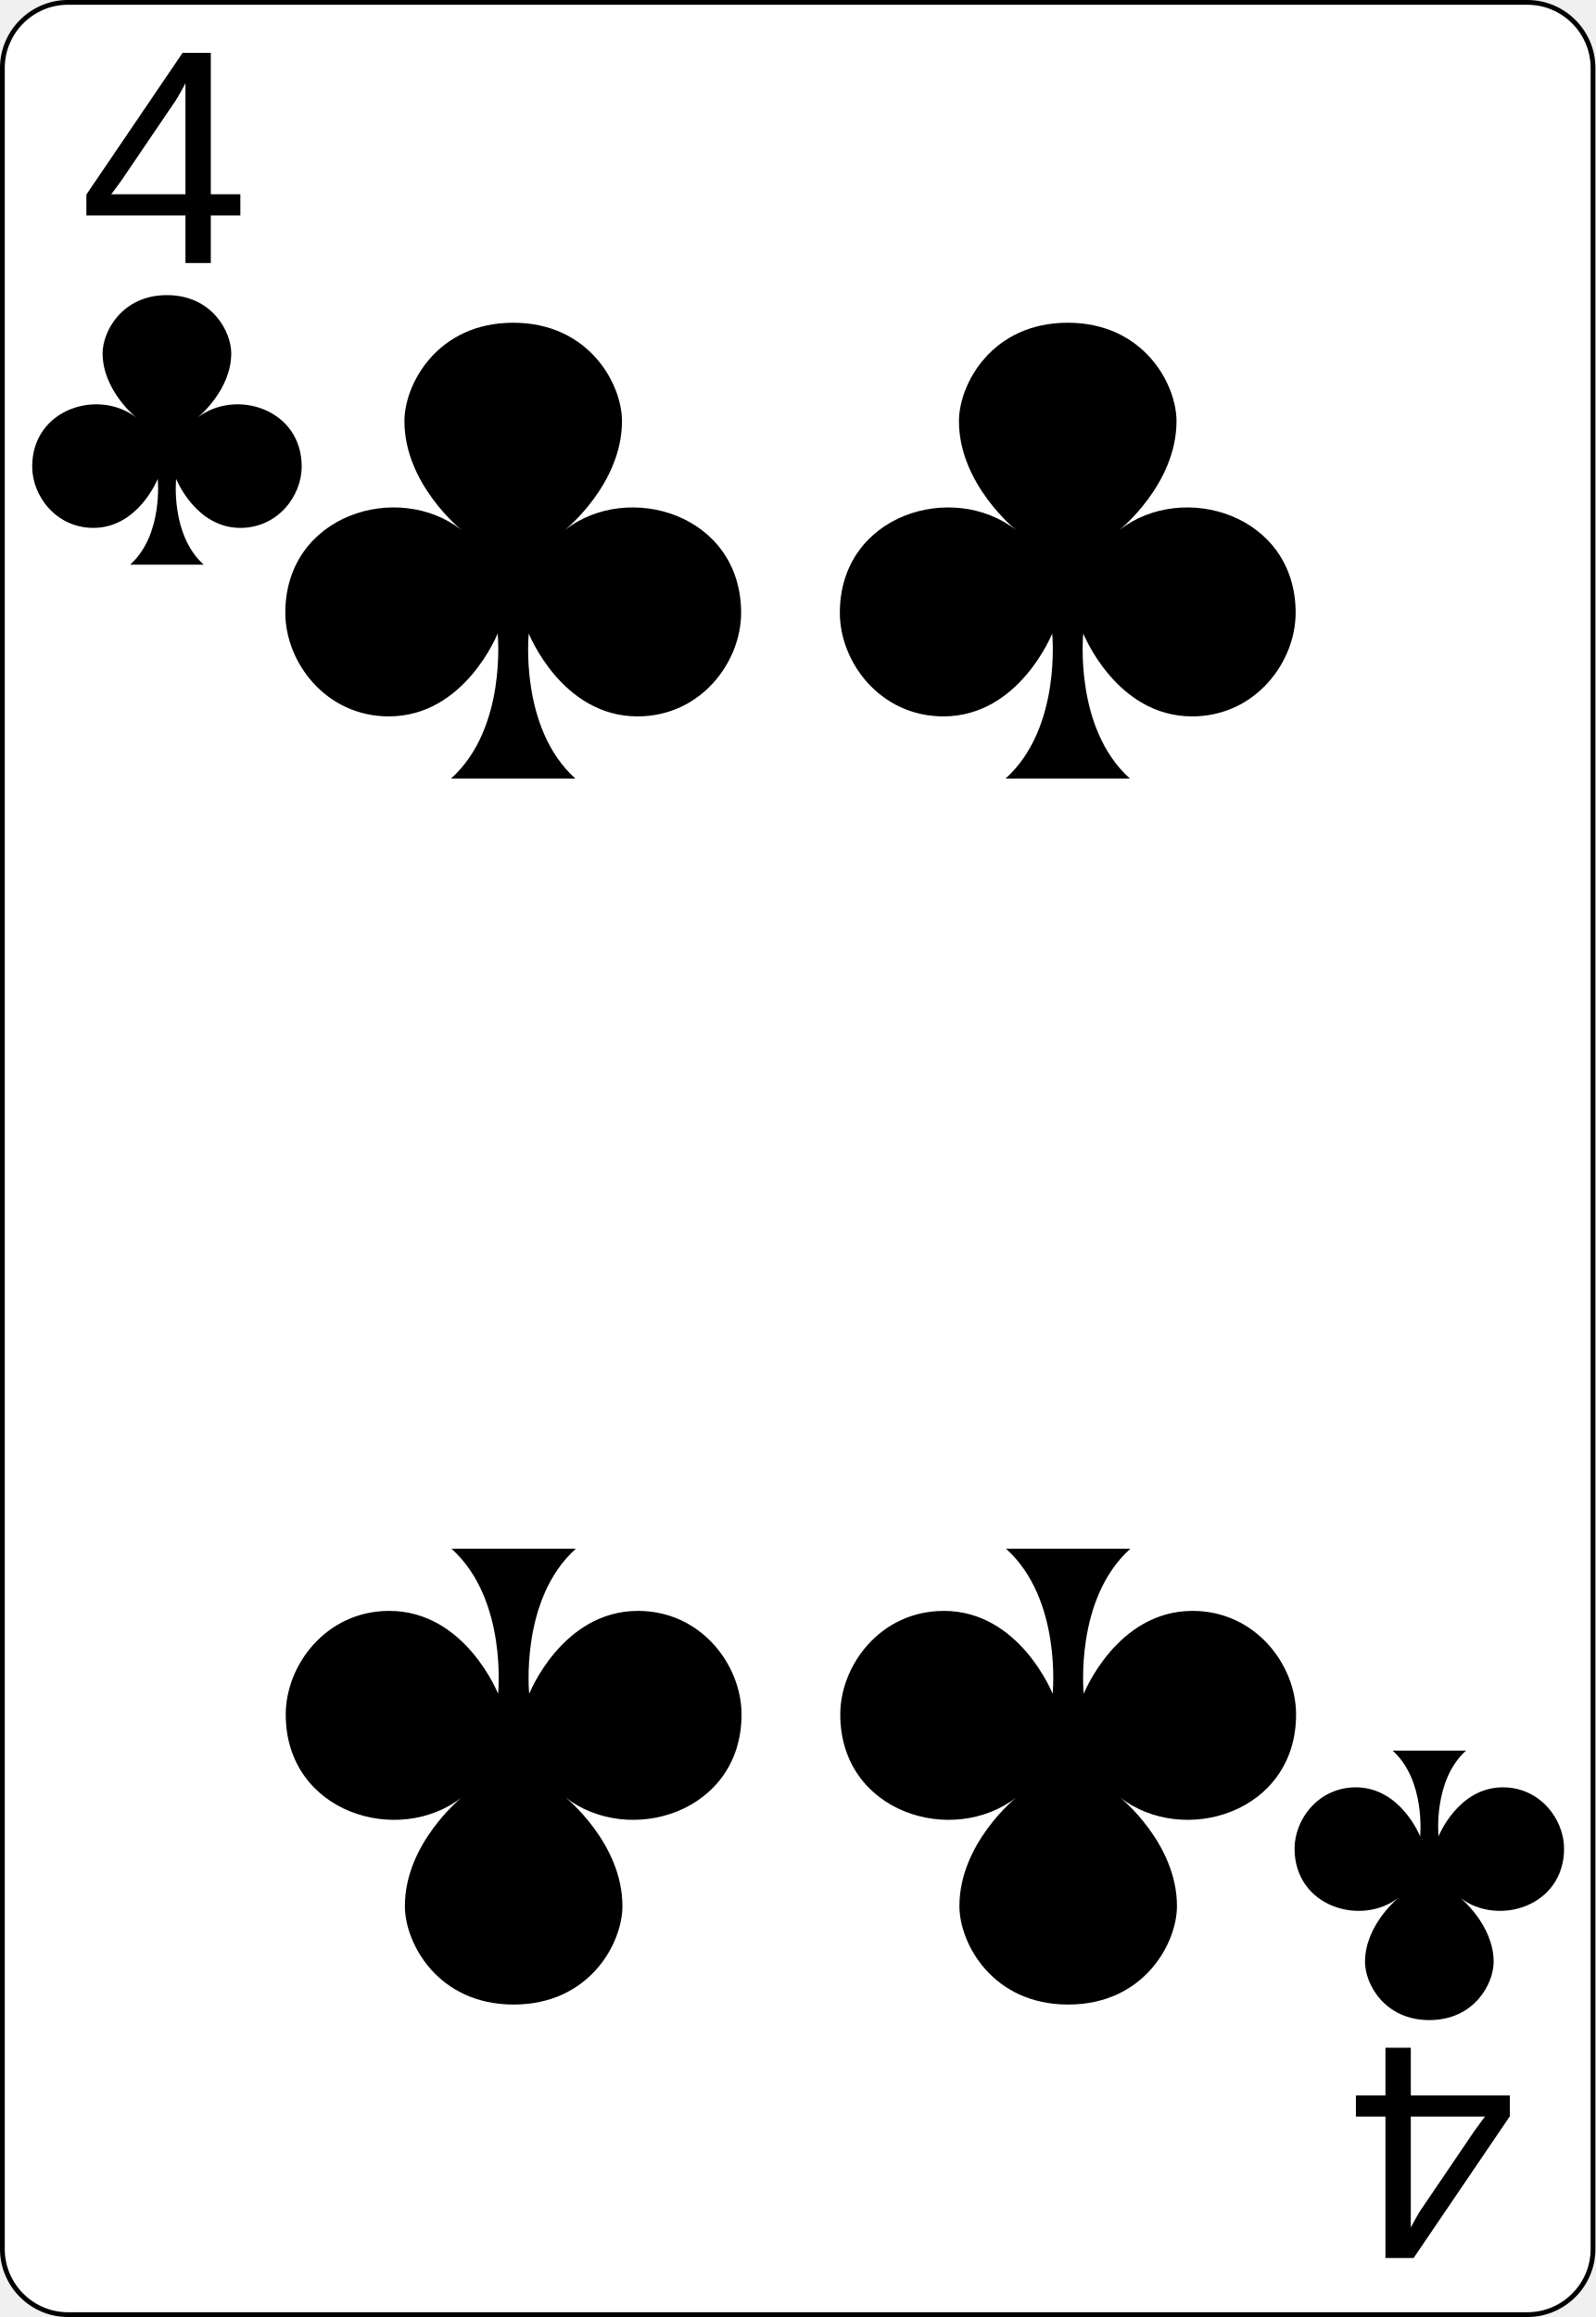
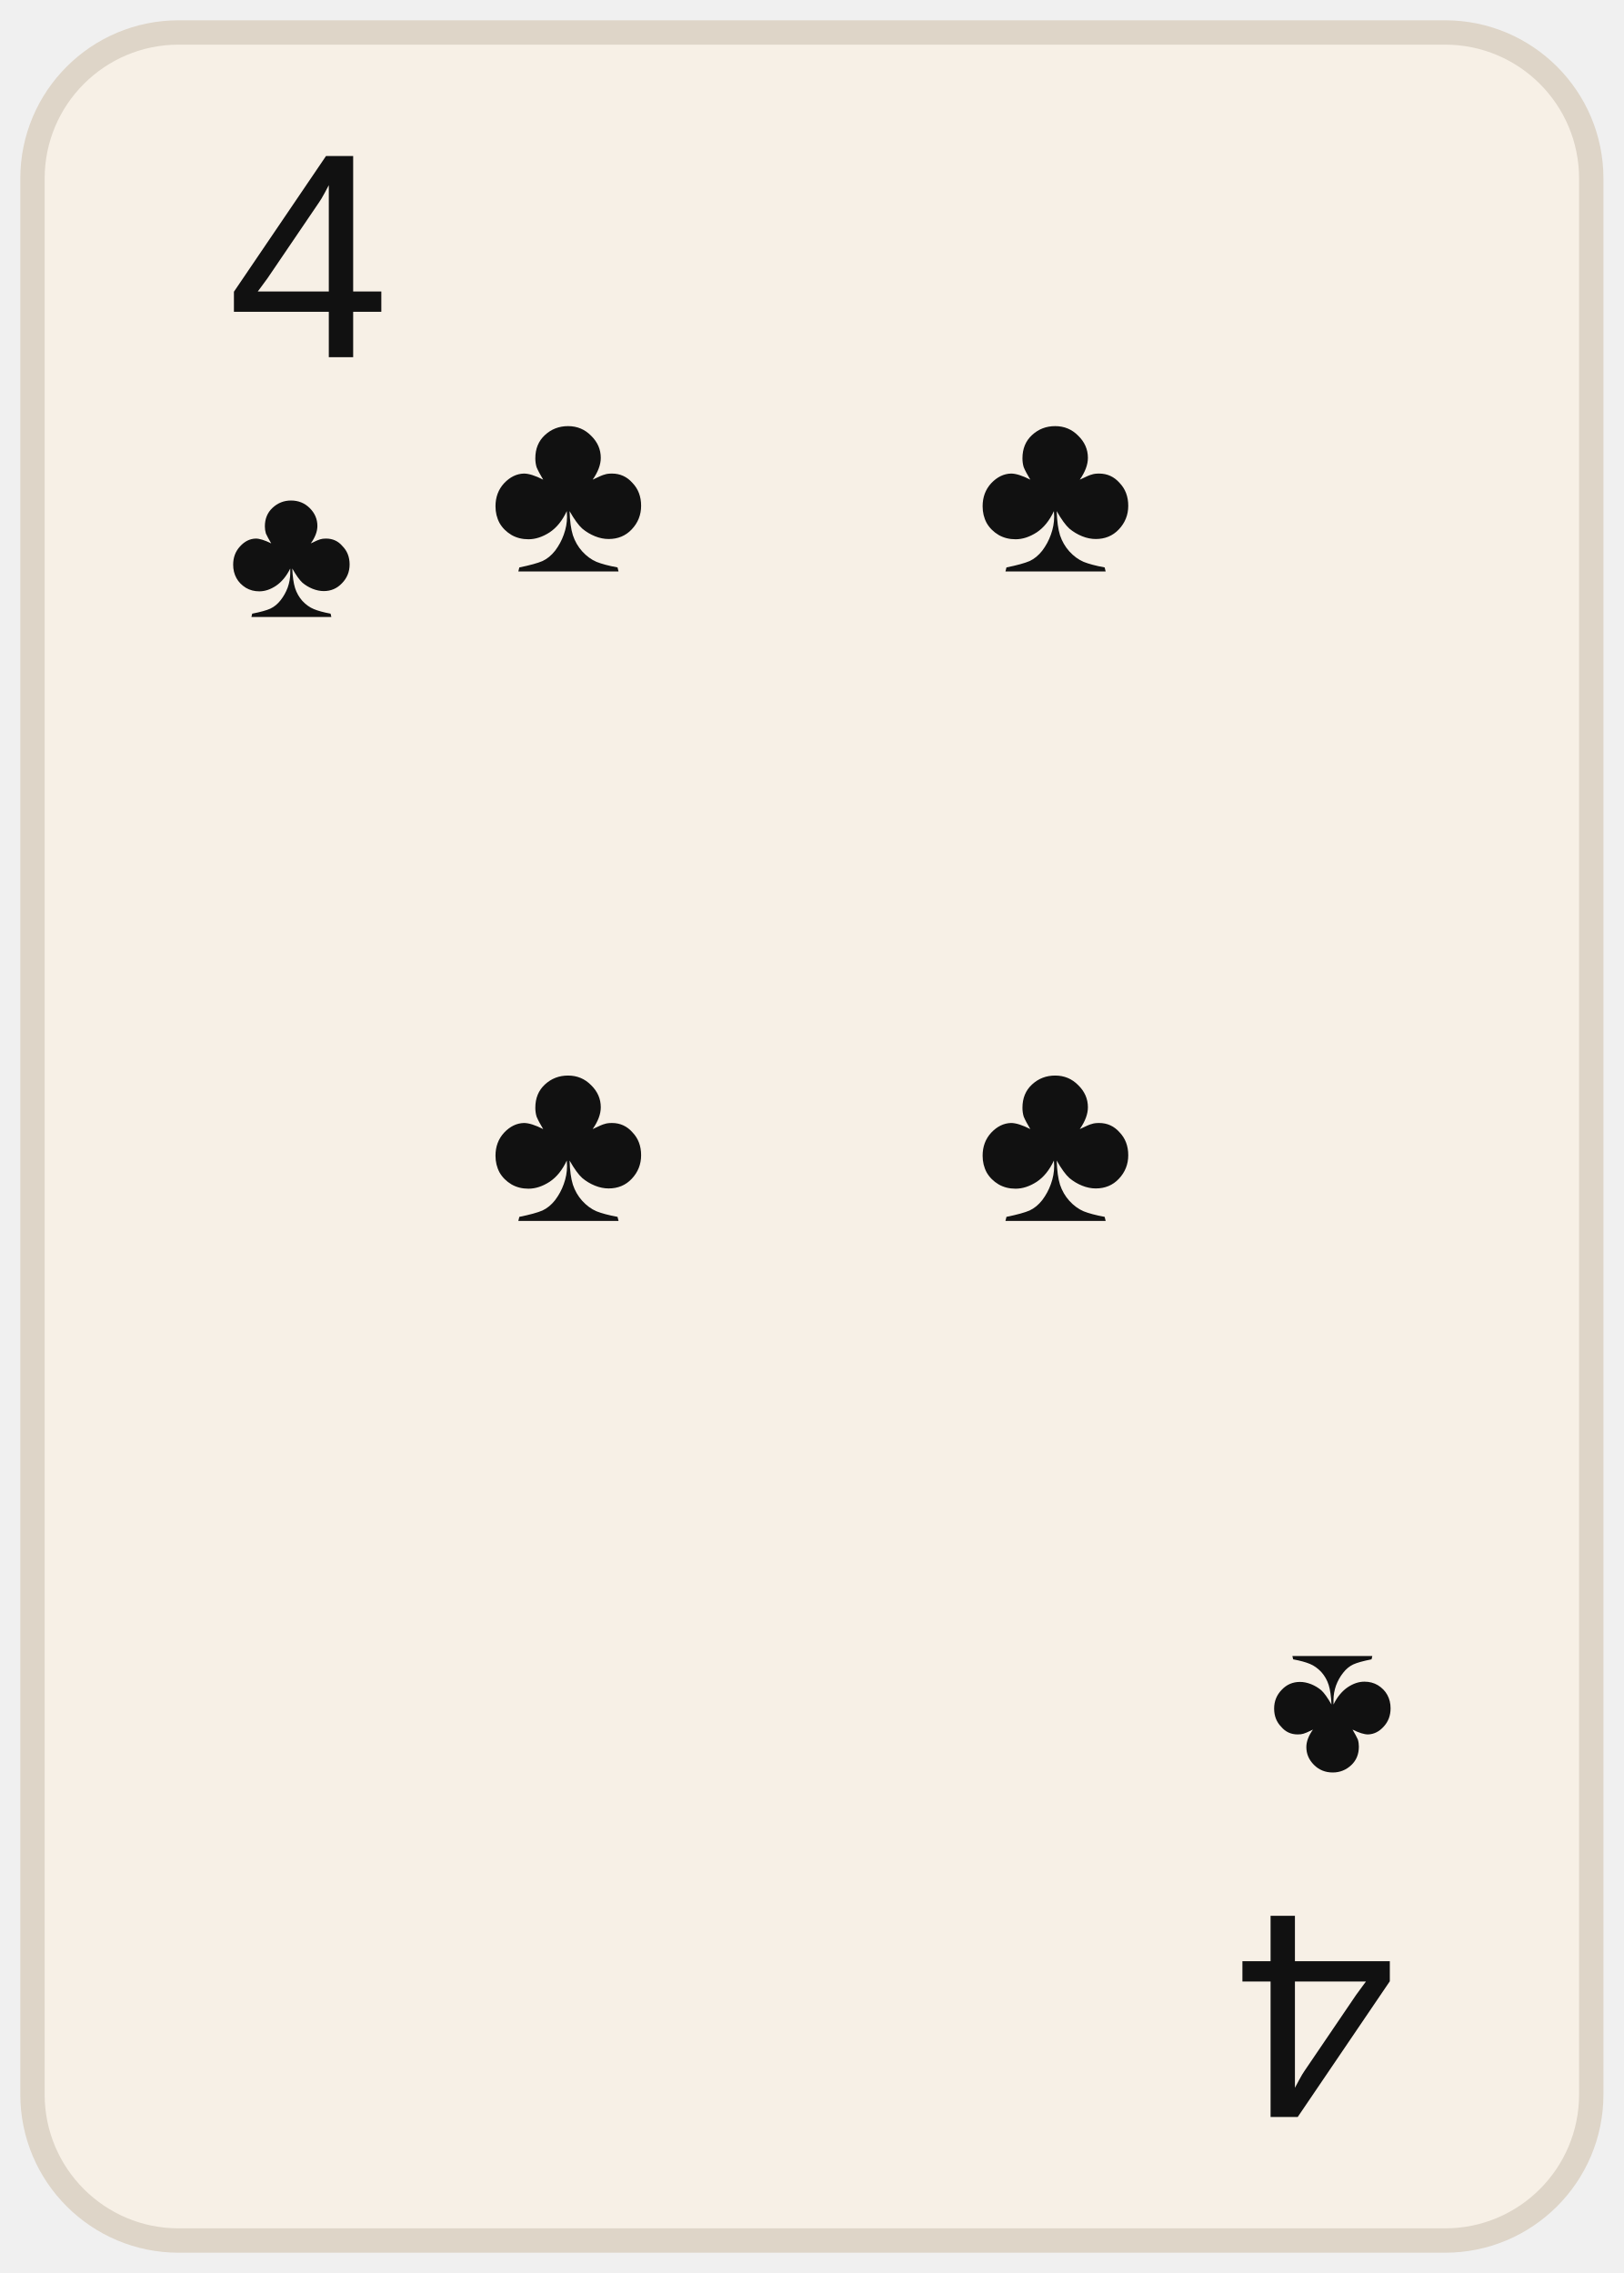
- <svg xmlns="http://www.w3.org/2000/svg" xml:space="preserve" width="222.783" height="323.556" viewBox="0 0 167.087 242.667">
-   <g style="fill-rule:nonzero;clip-rule:nonzero;stroke:#000;stroke-miterlimit:4">
-     <path d="M166.837 235.548c0 3.777-3.087 6.869-6.871 6.869H7.11c-3.775 0-6.861-3.092-6.861-6.87V7.12C.25 3.343 3.336.25 7.11.25h152.856c3.784 0 6.87 3.093 6.87 6.87z" style="fill:#fff;stroke-width:.5" />
+ <svg xmlns="http://www.w3.org/2000/svg" viewBox="0 0 100 140" role="img" aria-label="4 of C">
+   <rect x="2" y="2" width="96" height="136" rx="9" fill="#f7f0e6" stroke="#ded5c8" stroke-width="1.5" />
+   <text x="14" y="22" fill="#111111" font-family="Haskoy, -apple-system, Segoe UI, Arial, sans-serif" font-size="18" font-weight="500">4</text>
+   <text x="14" y="38" fill="#111111" font-family="Haskoy, -apple-system, Segoe UI, Arial, sans-serif" font-size="12" font-weight="500">♣</text>
+   <g>
+     <text x="35" y="30" text-anchor="middle" dominant-baseline="central" fill="#111111" font-family="Haskoy, -apple-system, Segoe UI, Arial, sans-serif" font-size="15" font-weight="500">♣</text>
+     <text x="65" y="30" text-anchor="middle" dominant-baseline="central" fill="#111111" font-family="Haskoy, -apple-system, Segoe UI, Arial, sans-serif" font-size="15" font-weight="500">♣</text>
+     <text x="35" y="70" text-anchor="middle" dominant-baseline="central" fill="#111111" font-family="Haskoy, -apple-system, Segoe UI, Arial, sans-serif" font-size="15" font-weight="500">♣</text>
+     <text x="65" y="70" text-anchor="middle" dominant-baseline="central" fill="#111111" font-family="Haskoy, -apple-system, Segoe UI, Arial, sans-serif" font-size="15" font-weight="500">♣</text>
  </g>
-   <text xml:space="preserve" x="8.311" y="27.548" style="font-size:32px;font-style:normal;font-weight:400;line-height:125%;letter-spacing:0;word-spacing:0;fill:#000;fill-opacity:1;stroke:none;font-family:Bitstream Vera Sans">
-     <tspan x="8.311" y="27.548" style="font-style:normal;font-variant:normal;font-weight:400;font-stretch:normal;font-family:Arial;-inkscape-font-specification:Arial">4</tspan>
-   </text>
-   <path d="M50.291 22.698s2.375-1.9 2.375-4.534c0-1.542-1.369-4.102-4.534-4.102s-4.534 2.561-4.534 4.102c0 2.634 2.375 4.534 2.375 4.534-2.638-2.055-7.34-.652-7.34 3.455 0 2.056 1.68 4.318 4.317 4.318 3.165 0 4.534-3.455 4.534-3.455s.402 3.938-1.943 6.046h5.182c-2.345-2.107-1.943-6.046-1.943-6.046s1.37 3.455 4.534 3.455c2.64 0 4.318-2.263 4.318-4.318 0-4.107-4.703-5.51-7.34-3.455" style="fill:#000" transform="translate(-54.025 10.018)scale(1.48565)" />
-   <text xml:space="preserve" x="-158.864" y="-214.467" style="font-size:32px;font-style:normal;font-weight:400;line-height:125%;letter-spacing:0;word-spacing:0;fill:#000;fill-opacity:1;stroke:none;font-family:Bitstream Vera Sans" transform="scale(-1)">
-     <tspan x="-158.864" y="-214.467" style="font-style:normal;font-variant:normal;font-weight:400;font-stretch:normal;font-family:Arial;-inkscape-font-specification:Arial">4</tspan>
-   </text>
-   <path d="M50.291 22.698s2.375-1.9 2.375-4.534c0-1.542-1.369-4.102-4.534-4.102s-4.534 2.561-4.534 4.102c0 2.634 2.375 4.534 2.375 4.534-2.638-2.055-7.34-.652-7.34 3.455 0 2.056 1.68 4.318 4.317 4.318 3.165 0 4.534-3.455 4.534-3.455s.402 3.938-1.943 6.046h5.182c-2.345-2.107-1.943-6.046-1.943-6.046s1.37 3.455 4.534 3.455c2.64 0 4.318-2.263 4.318-4.318 0-4.107-4.703-5.51-7.34-3.455" style="fill:#000" transform="translate(221.2 232.462)scale(-1.48565)" />
-   <path d="M50.291 22.698s2.375-1.9 2.375-4.534c0-1.542-1.369-4.102-4.534-4.102s-4.534 2.561-4.534 4.102c0 2.634 2.375 4.534 2.375 4.534-2.638-2.055-7.34-.652-7.34 3.455 0 2.056 1.68 4.318 4.317 4.318 3.165 0 4.534-3.455 4.534-3.455s.402 3.938-1.943 6.046h5.182c-2.345-2.107-1.943-6.046-1.943-6.046s1.37 3.455 4.534 3.455c2.64 0 4.318-2.263 4.318-4.318 0-4.107-4.703-5.51-7.34-3.455" style="fill:#000" transform="translate(-67.188 -1.531)scale(2.51258)" />
-   <path d="M50.291 22.698s2.375-1.9 2.375-4.534c0-1.542-1.369-4.102-4.534-4.102s-4.534 2.561-4.534 4.102c0 2.634 2.375 4.534 2.375 4.534-2.638-2.055-7.34-.652-7.34 3.455 0 2.056 1.68 4.318 4.317 4.318 3.165 0 4.534-3.455 4.534-3.455s.402 3.938-1.943 6.046h5.182c-2.345-2.107-1.943-6.046-1.943-6.046s1.37 3.455 4.534 3.455c2.64 0 4.318-2.263 4.318-4.318 0-4.107-4.703-5.51-7.34-3.455" style="fill:#000" transform="translate(174.73 245.275)scale(-2.51258)" />
-   <path d="M50.291 22.698s2.375-1.9 2.375-4.534c0-1.542-1.369-4.102-4.534-4.102s-4.534 2.561-4.534 4.102c0 2.634 2.375 4.534 2.375 4.534-2.638-2.055-7.34-.652-7.34 3.455 0 2.056 1.68 4.318 4.317 4.318 3.165 0 4.534-3.455 4.534-3.455s.402 3.938-1.943 6.046h5.182c-2.345-2.107-1.943-6.046-1.943-6.046s1.37 3.455 4.534 3.455c2.64 0 4.318-2.263 4.318-4.318 0-4.107-4.703-5.51-7.34-3.455" style="fill:#000" transform="translate(-9.112 -1.531)scale(2.51258)" />
-   <path d="M50.291 22.698s2.375-1.9 2.375-4.534c0-1.542-1.369-4.102-4.534-4.102s-4.534 2.561-4.534 4.102c0 2.634 2.375 4.534 2.375 4.534-2.638-2.055-7.34-.652-7.34 3.455 0 2.056 1.68 4.318 4.317 4.318 3.165 0 4.534-3.455 4.534-3.455s.402 3.938-1.943 6.046h5.182c-2.345-2.107-1.943-6.046-1.943-6.046s1.37 3.455 4.534 3.455c2.64 0 4.318-2.263 4.318-4.318 0-4.107-4.703-5.51-7.34-3.455" style="fill:#000" transform="translate(232.806 245.275)scale(-2.51258)" />
+   <g transform="rotate(180 50 70)">
+     <text x="14" y="22" fill="#111111" font-family="Haskoy, -apple-system, Segoe UI, Arial, sans-serif" font-size="18" font-weight="500">4</text>
+     <text x="14" y="38" fill="#111111" font-family="Haskoy, -apple-system, Segoe UI, Arial, sans-serif" font-size="12" font-weight="500">♣</text>
+   </g>
</svg>
